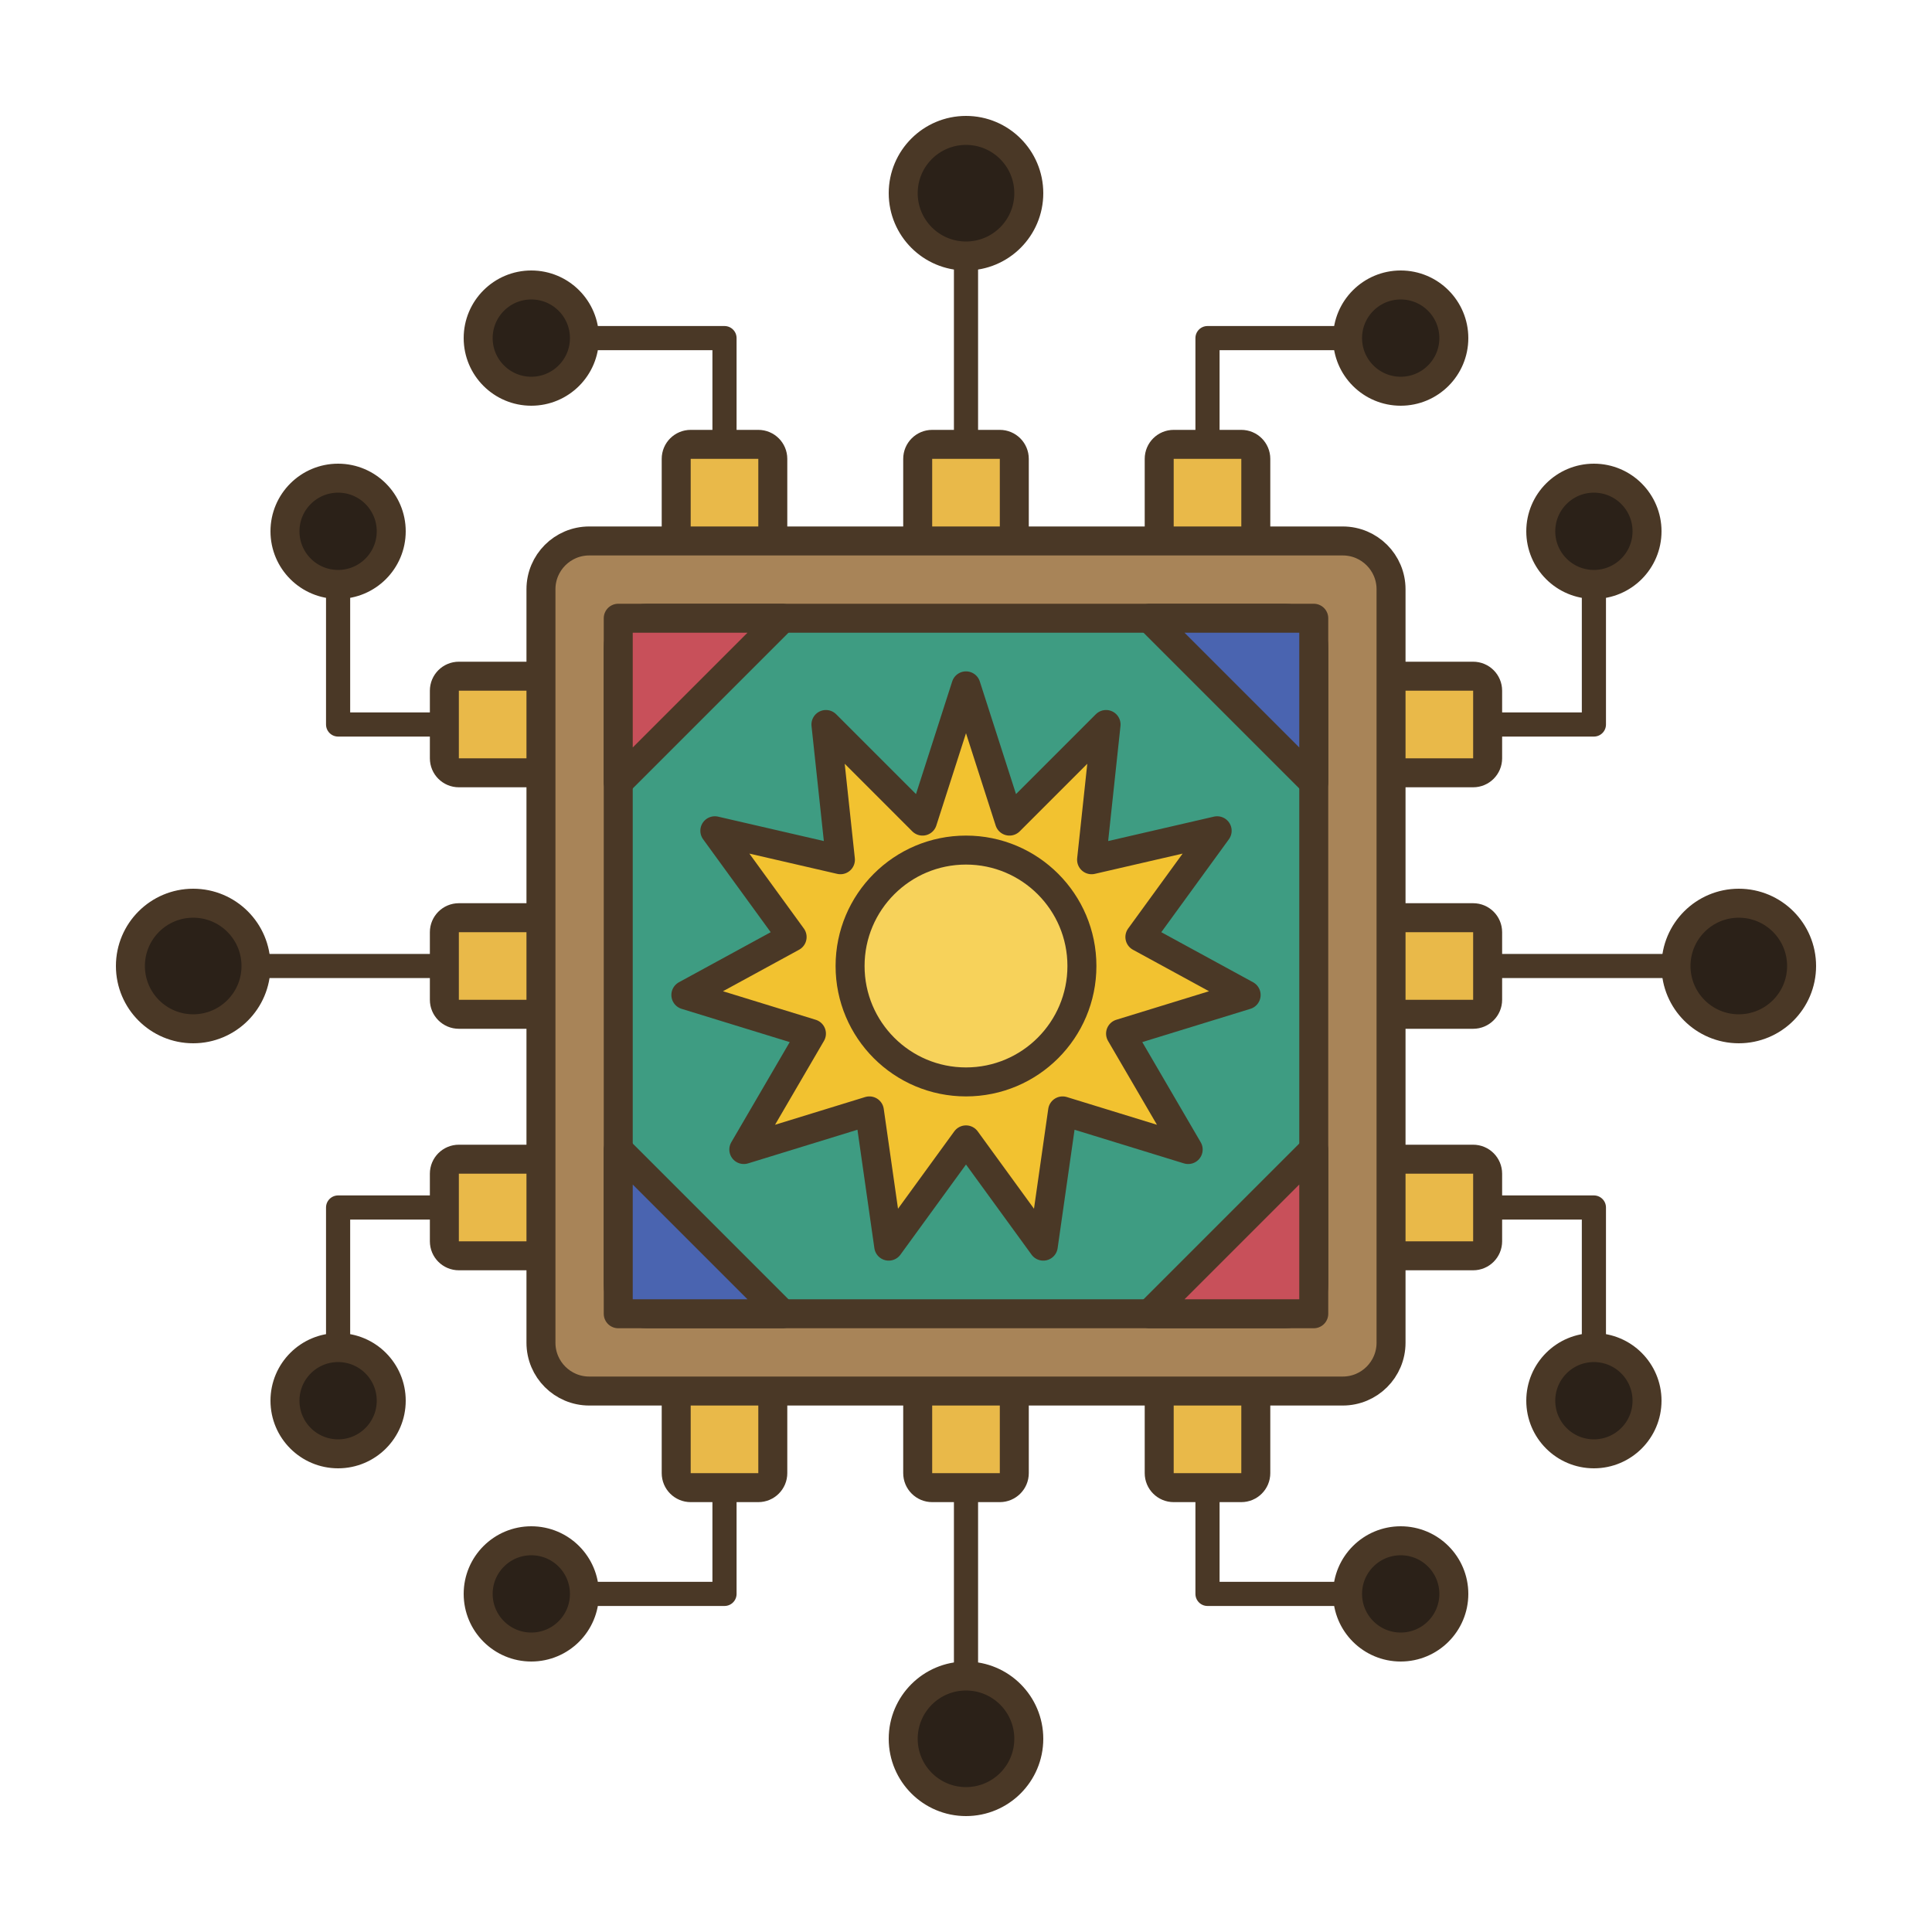
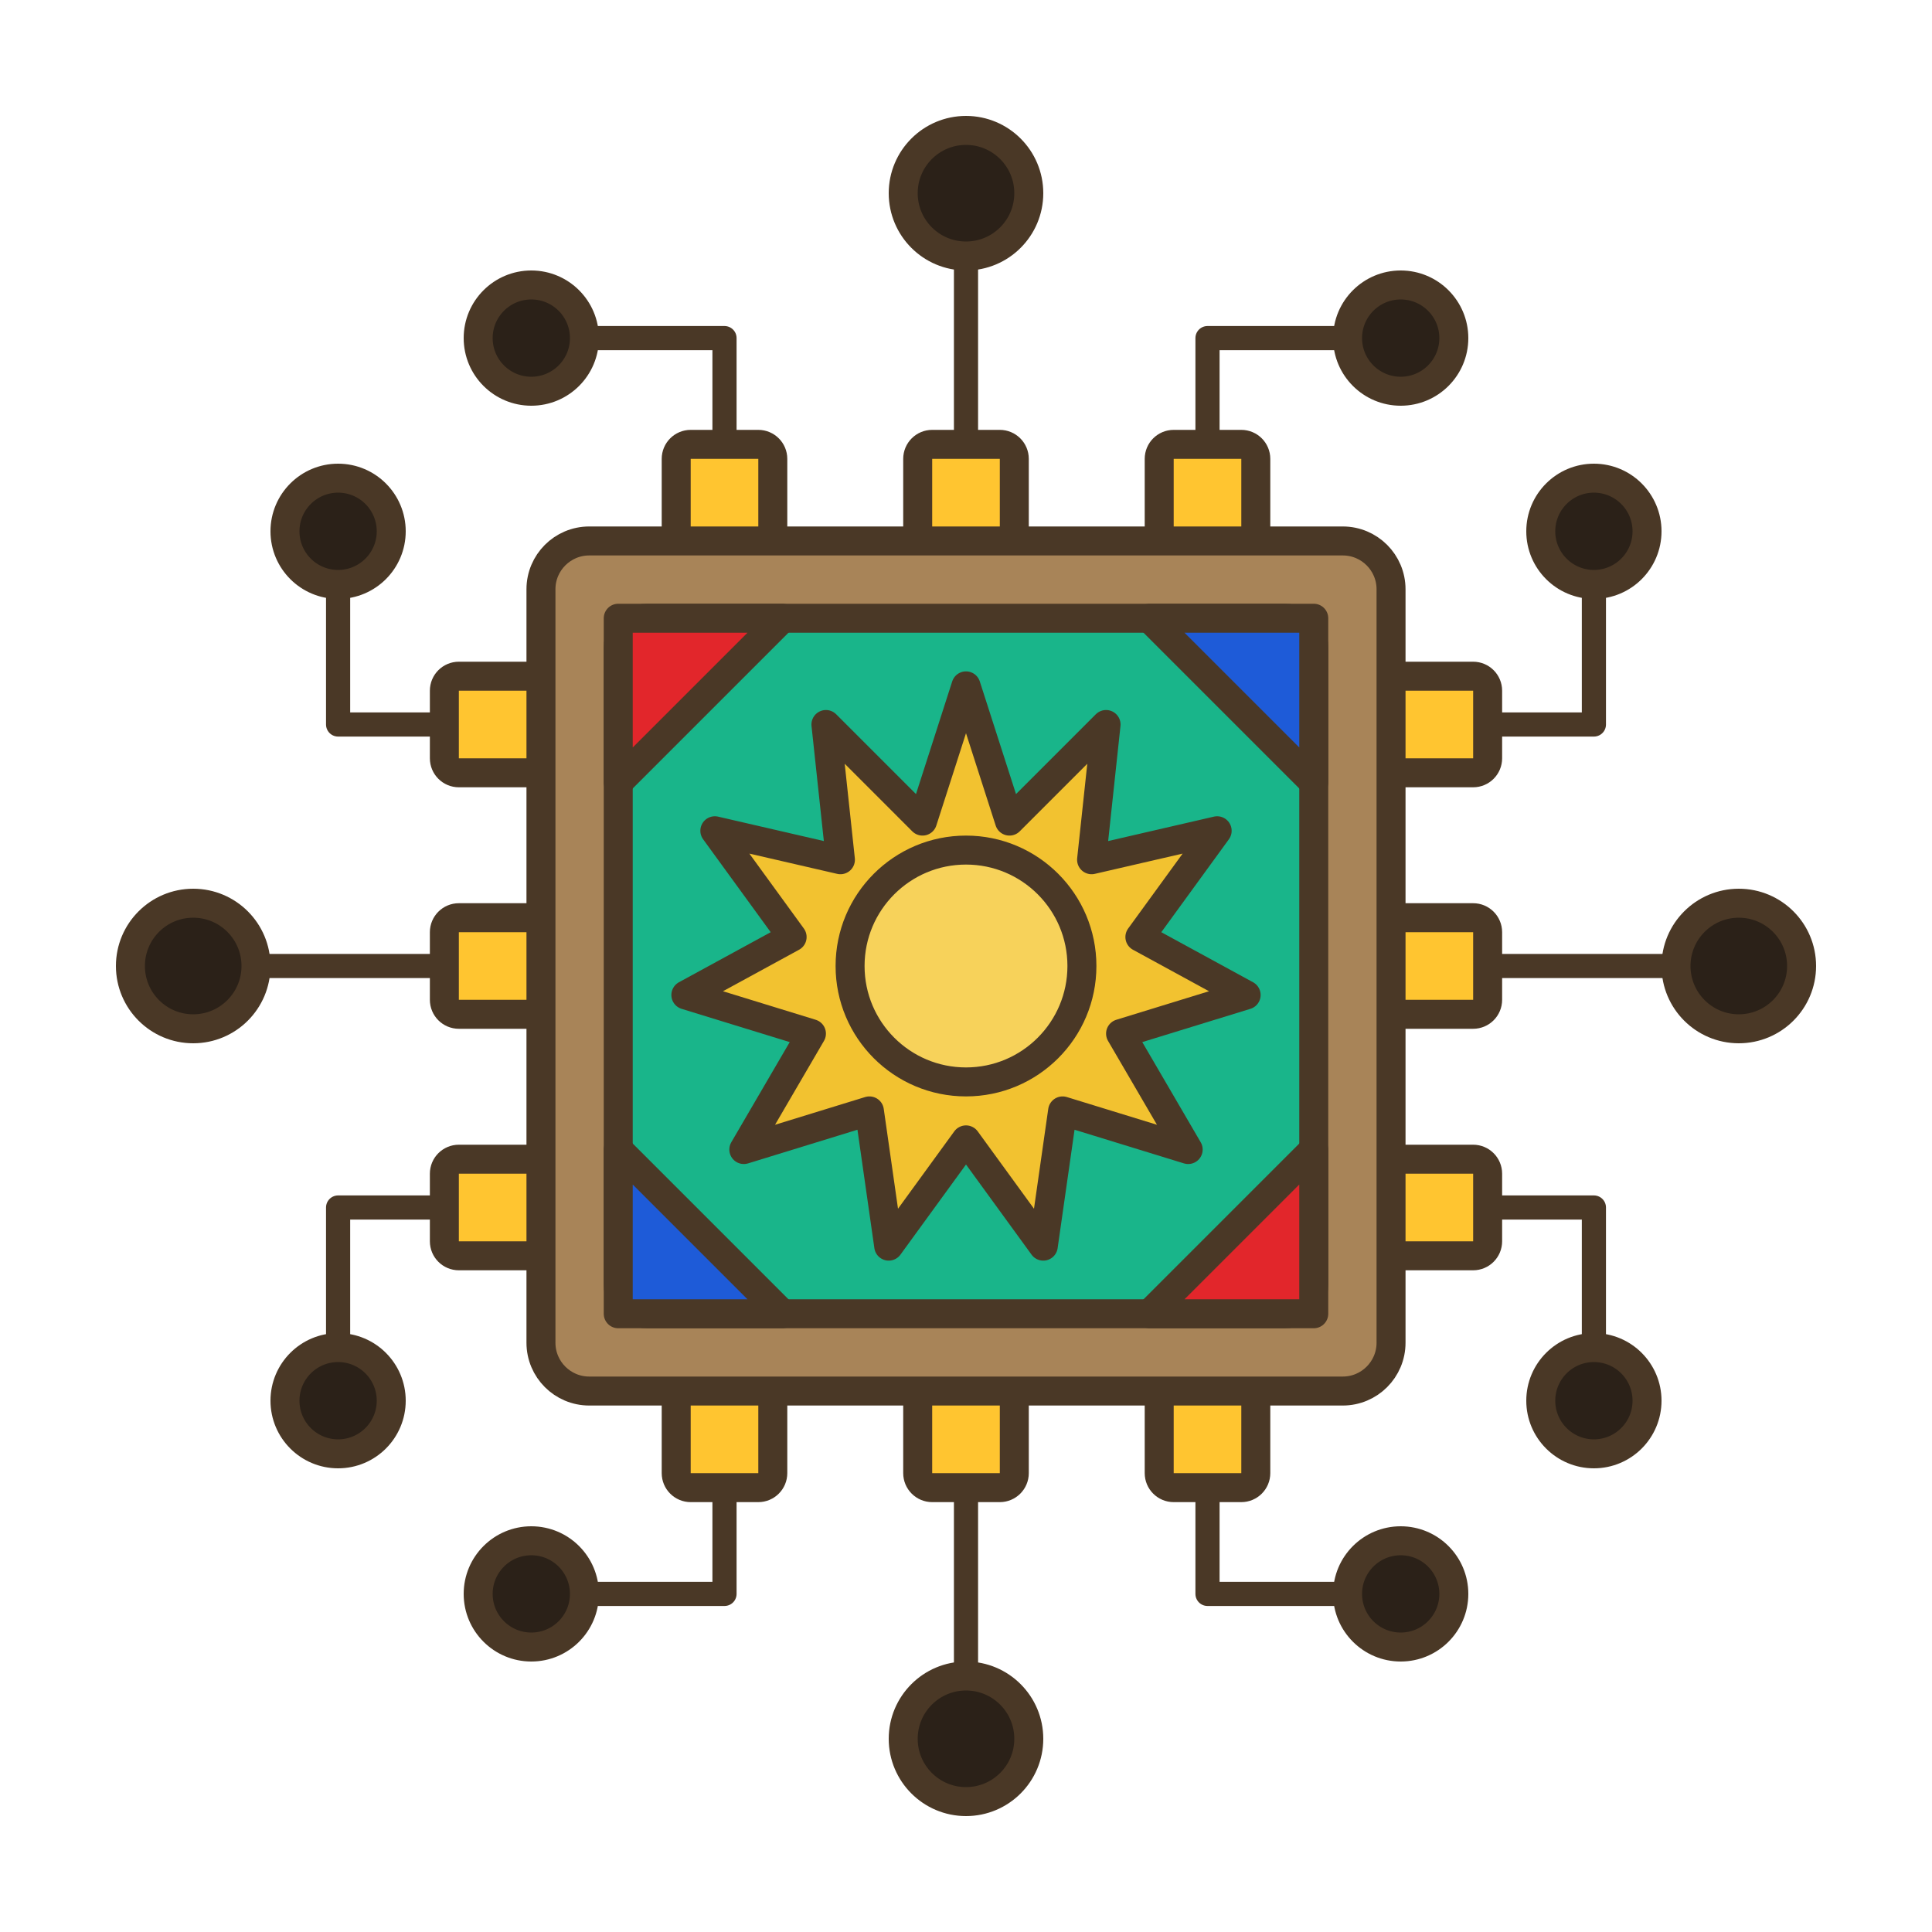
<svg xmlns="http://www.w3.org/2000/svg" viewBox="0 0 400 400">
  <defs>
    <style>
   .ol{stroke:#4A3826;stroke-width:6;stroke-linejoin:round;stroke-linecap:round}
   .tr{stroke:#4A3826;stroke-width:5;fill:none;stroke-linecap:round;stroke-linejoin:round}
  </style>
  </defs>
  <g class="tr">
    <path d="M150 110 V70 H110" />
    <path d="M200 110 V40" />
    <path d="M250 110 V70 H290" />
    <path d="M150 290 V330 H110" />
    <path d="M200 290 V360" />
    <path d="M250 290 V330 H290" />
    <path d="M110 150 H70 V110" />
    <path d="M110 200 H40" />
    <path d="M110 250 H70 V290" />
    <path d="M290 150 H330 V110" />
    <path d="M290 200 H360" />
    <path d="M290 250 H330 V290" />
  </g>
  <g fill="#2B2118" class="ol">
    <circle cx="110" cy="70" r="11" />
    <circle cx="200" cy="40" r="13" />
    <circle cx="290" cy="70" r="11" />
    <circle cx="110" cy="330" r="11" />
    <circle cx="200" cy="360" r="13" />
    <circle cx="290" cy="330" r="11" />
    <circle cx="70" cy="110" r="11" />
    <circle cx="40" cy="200" r="13" />
    <circle cx="70" cy="290" r="11" />
    <circle cx="330" cy="110" r="11" />
    <circle cx="360" cy="200" r="13" />
    <circle cx="330" cy="290" r="11" />
  </g>
-   <g fill="#E9B949" class="ol">
+   <g fill="#FFC530" class="ol">
    <rect x="140" y="92" width="20" height="24" rx="3" />
    <rect x="190" y="92" width="20" height="24" rx="3" />
    <rect x="240" y="92" width="20" height="24" rx="3" />
    <rect x="140" y="284" width="20" height="24" rx="3" />
    <rect x="190" y="284" width="20" height="24" rx="3" />
    <rect x="240" y="284" width="20" height="24" rx="3" />
    <rect x="92" y="140" width="24" height="20" rx="3" />
    <rect x="92" y="190" width="24" height="20" rx="3" />
    <rect x="92" y="240" width="24" height="20" rx="3" />
    <rect x="284" y="140" width="24" height="20" rx="3" />
    <rect x="284" y="190" width="24" height="20" rx="3" />
    <rect x="284" y="240" width="24" height="20" rx="3" />
  </g>
  <rect x="112" y="112" width="176" height="176" rx="10" fill="#A88458" class="ol" />
-   <rect x="128" y="128" width="144" height="144" rx="6" fill="#3E9C82" class="ol" />
-   <path d="M128 128 h34 l-34 34z" fill="#C8505A" class="ol" />
-   <path d="M272 128 h-34 l34 34z" fill="#4A64B0" class="ol" />
-   <path d="M128 272 h34 l-34 -34z" fill="#4A64B0" class="ol" />
-   <path d="M272 272 h-34 l34 -34z" fill="#C8505A" class="ol" />
+   <rect x="128" y="128" width="144" height="144" rx="6" fill="#19B58A" class="ol" />
+   <path d="M128 128 h34 l-34 34z" fill="#E2262B" class="ol" />
+   <path d="M272 128 h-34 l34 34z" fill="#1E5BD8" class="ol" />
+   <path d="M128 272 h34 l-34 -34z" fill="#1E5BD8" class="ol" />
+   <path d="M272 272 h-34 l34 -34z" fill="#E2262B" class="ol" />
  <g transform="translate(200 200)">
    <path fill="#F2C230" class="ol" d="M0,-58 L9,-30 L29,-50 L26,-22 L52,-28 L36,-6 L58,6 L32,14 L46,38 L20,30 L16,58 L0,36 L-16,58 L-20,30 L-46,38 L-32,14 L-58,6 L-36,-6 L-52,-28 L-26,-22 L-29,-50 L-9,-30 Z" />
    <circle r="24" fill="#F7D25A" class="ol" />
  </g>
</svg>
